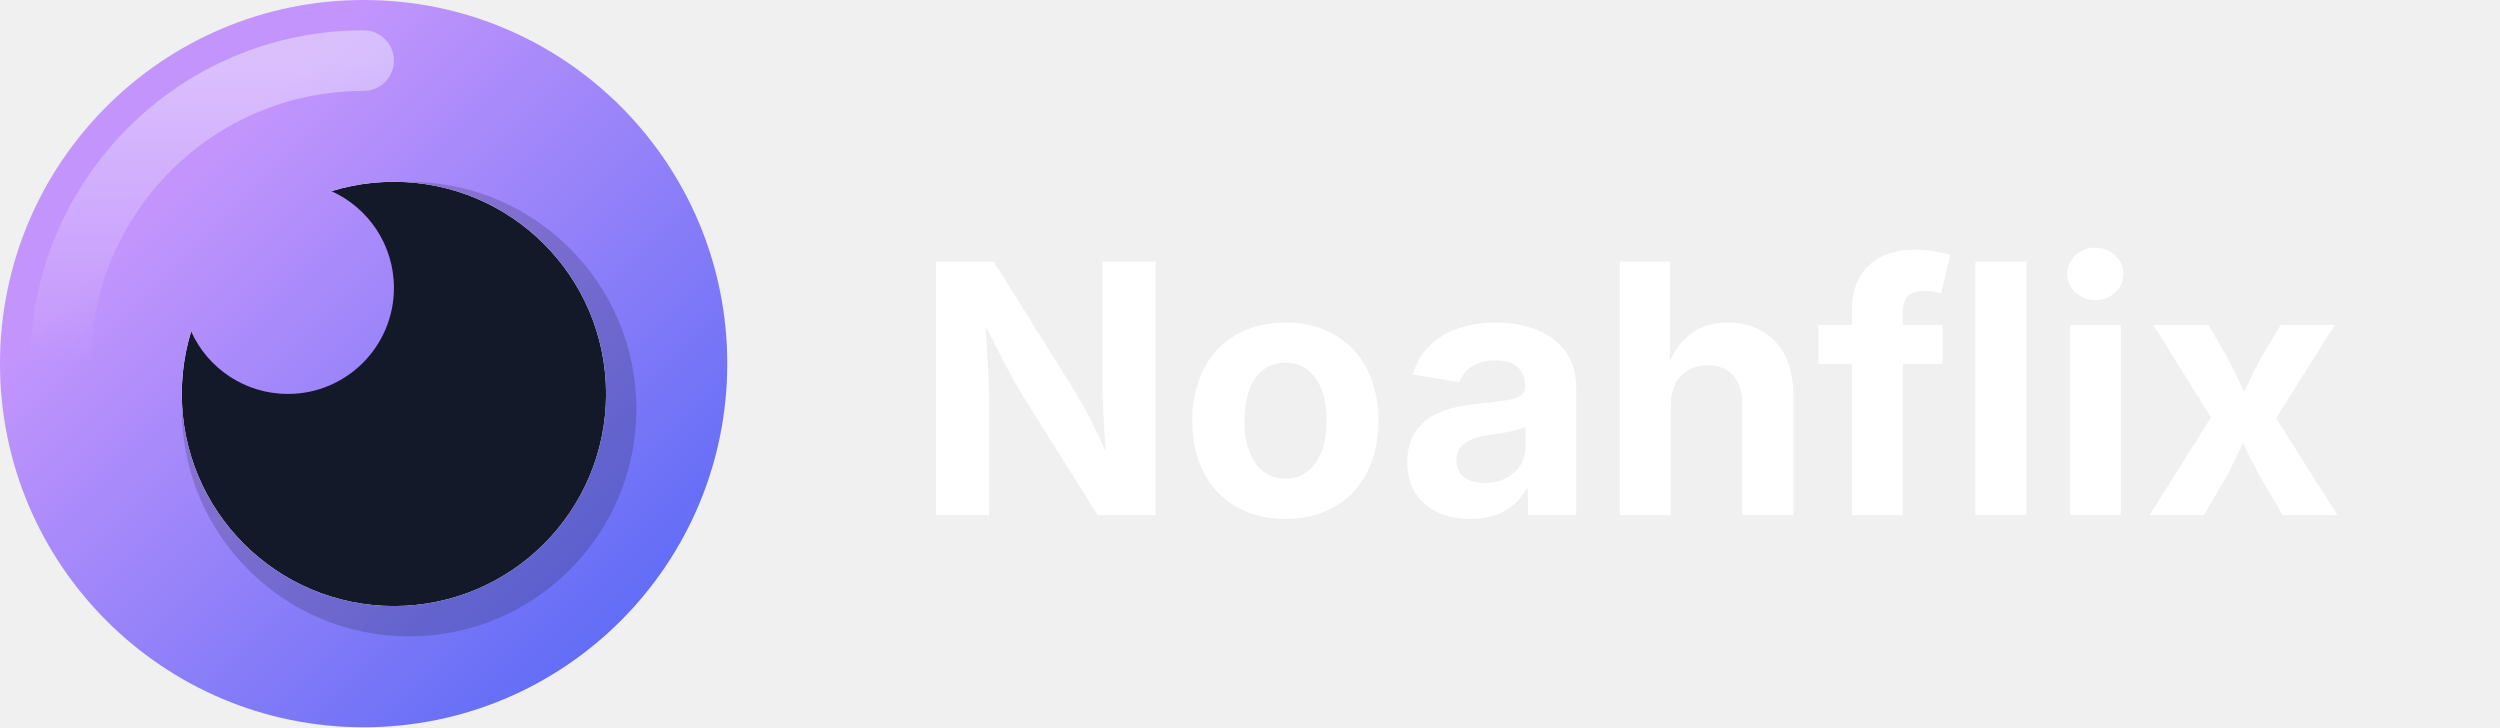
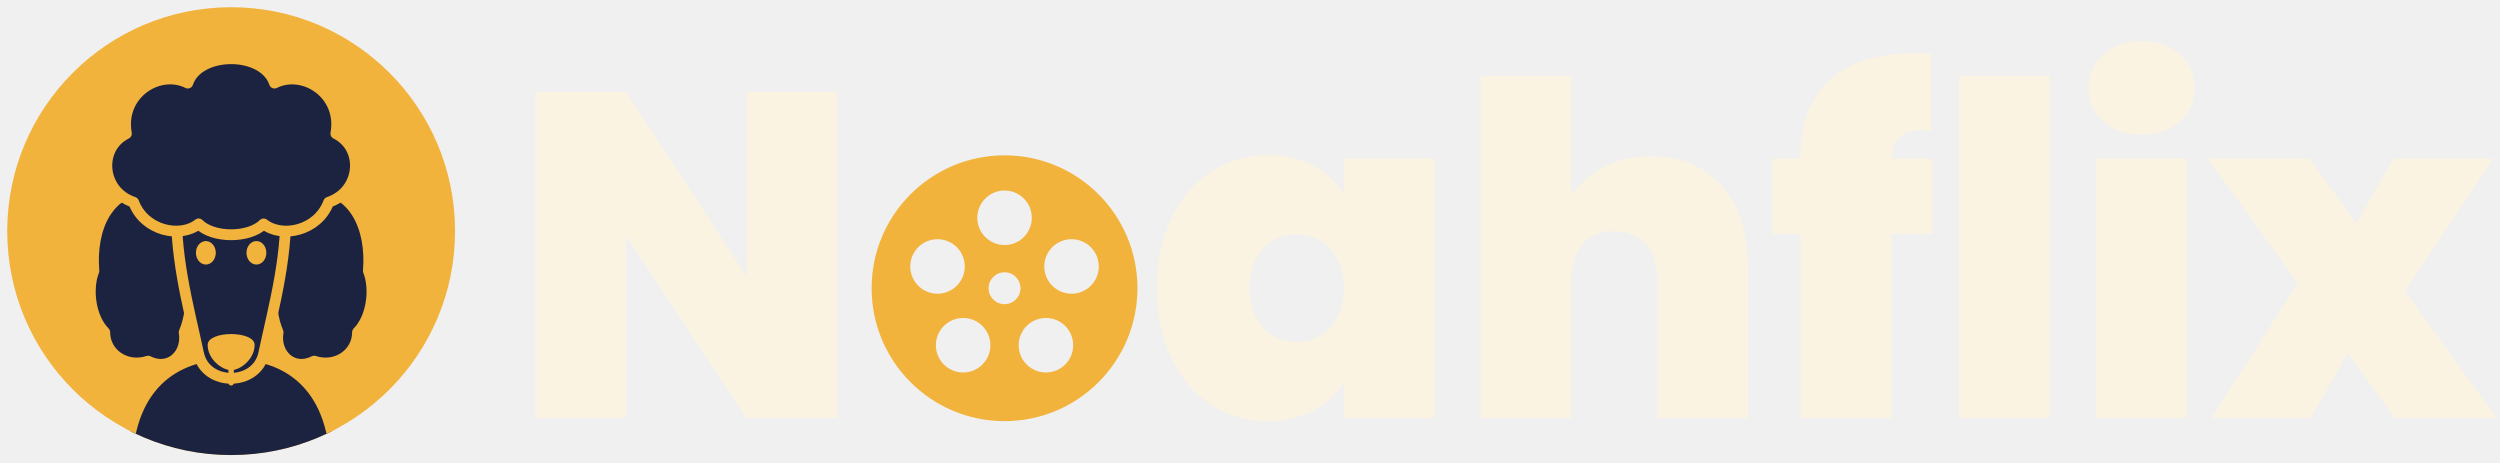
- <svg xmlns="http://www.w3.org/2000/svg" width="330" height="96" viewBox="0 0 330 96" fill="none">
-   <circle cx="52" cy="52" r="28" fill="#131928" />
-   <path fill-rule="evenodd" clip-rule="evenodd" d="M48 96C74.51 96 96 74.51 96 48C96 21.49 74.51 0 48 0C21.49 0 0 21.49 0 48C0 74.51 21.49 96 48 96ZM80 52C80 67.464 67.464 80 52 80C36.536 80 24 67.464 24 52C24 49.13 24.432 46.361 25.234 43.755C27.429 48.617 32.319 52 38 52C45.732 52 52 45.732 52 38C52 32.319 48.617 27.429 43.755 25.234C46.362 24.432 49.13 24 52 24C67.464 24 80 36.536 80 52Z" fill="url(#paint0_linear_311_158)" />
-   <path opacity="0.2" fill-rule="evenodd" clip-rule="evenodd" d="M80 52C80 67.464 67.464 80 52 80C36.864 80 24.533 67.99 24.017 52.979C24.006 53.318 24 53.658 24 54C24 70.569 37.431 84 54 84C70.569 84 84 70.569 84 54C84 37.431 70.569 24 54 24C53.66 24 53.321 24.006 52.983 24.017C67.992 24.535 80 36.865 80 52Z" fill="#131928" />
-   <path fill-rule="evenodd" clip-rule="evenodd" d="M48 12C28.118 12 12 28.118 12 48C12 50.209 10.209 52 8 52C5.791 52 4 50.209 4 48C4 23.7 23.7 4 48 4C50.209 4 52 5.791 52 8C52 10.209 50.209 12 48 12Z" fill="url(#paint1_linear_311_158)" />
-   <text x="215" y="68" text-anchor="middle" fill="white" font-family="Inter,-apple-system,BlinkMacSystemFont,'Segoe UI',sans-serif" font-size="46" font-weight="700">Noahflix</text>
-   <defs>
-     <linearGradient id="paint0_linear_311_158" x1="48" y1="-2.07126e-06" x2="117.5" y2="69.5" gradientUnits="userSpaceOnUse">
-       <stop stop-color="#C395FC" />
-       <stop offset="1" stop-color="#4F65F5" />
-     </linearGradient>
-     <linearGradient id="paint1_linear_311_158" x1="28" y1="8" x2="28" y2="48" gradientUnits="userSpaceOnUse">
-       <stop stop-color="white" stop-opacity="0.4" />
-       <stop offset="1" stop-color="white" stop-opacity="0" />
-     </linearGradient>
-   </defs>
+ <svg xmlns="http://www.w3.org/2000/svg" viewBox="0 0 5408 1000" role="img" aria-label="Noahflix">
+   <g transform="scale(3.9062)">
+     <defs>
+       <clipPath id="lc">
+         <circle cx="128" cy="128" r="124" />
+       </clipPath>
+     </defs>
+     <circle cx="128" cy="128" r="124" fill="#F2B33D" />
+     <g clip-path="url(#lc)" fill="#1C2340" stroke="#F2B33D" stroke-width="6" stroke-linejoin="round">
+       <path d="M70 262 C70 214 96 196 128 196 C160 196 186 214 186 262 Z" />
+       <path d="M84 104 C60 104 50 126 52 150 C48 160 50 176 58 184 C58 196 70 204 82 200 C94 206 104 196 102 184 C108 170 106 150 104 132 C104 118 98 106 84 104 Z" />
+       <path d="M172 104 C196 104 206 126 204 150 C208 160 206 176 198 184 C198 196 186 204 174 200 C162 206 152 196 154 184 C148 170 150 150 152 132 C152 118 158 106 172 104 Z" />
+       <path d="M98 108 C98 100 158 100 158 108 C160 140 152 168 146 196 C142 214 114 214 110 196 C104 168 96 140 98 108 Z" />
+       <path d="M74 112 C56 106 54 82 70 74 C66 52 88 38 104 46 C110 28 146 28 152 46 C168 38 190 52 186 74 C202 82 200 106 182 112 C176 128 156 132 146 124 C138 132 118 132 110 124 C100 132 80 128 74 112 Z" />
+     </g>
+     <g fill="#F2B33D">
+       <ellipse cx="114" cy="140" rx="5.5" ry="6.5" />
+       <ellipse cx="142" cy="140" rx="5.5" ry="6.5" />
+       <path d="M115 191 C115 183 141 183 141 191 C141 199 133 205 128 205 C123 205 115 199 115 191 Z" />
+       <path d="M128 205 V212" fill="none" stroke="#F2B33D" stroke-width="3" stroke-linecap="round" />
+     </g>
+   </g>
+   <g transform="translate(1102 904)">
+     <path fill="#FBF3E2" d="M709 0H513L252 -394V0H56V-705H252L513 -306V-705H709Z" />
+     <path fill="#F2B33D" fill-rule="evenodd" d="M783.5 -280.5a287.5 287.5 0 1 0 575.0 0a287.5 287.5 0 1 0 -575.0 0ZM1012.1 -432.9a58.9 58.9 0 1 1 117.9 0a58.9 58.9 0 1 1 -117.9 0ZM1157.0 -327.6a58.9 58.9 0 1 1 117.9 0a58.9 58.9 0 1 1 -117.9 0ZM1101.6 -157.2a58.9 58.9 0 1 1 117.9 0a58.9 58.9 0 1 1 -117.9 0ZM922.5 -157.2a58.9 58.9 0 1 1 117.9 0a58.9 58.9 0 1 1 -117.9 0ZM867.1 -327.6a58.9 58.9 0 1 1 117.9 0a58.9 58.9 0 1 1 -117.9 0ZM1036.5 -280.5a34.5 34.5 0 1 1 69.0 0a34.5 34.5 0 1 1 -69.0 0Z" />
+     <path fill="#FBF3E2" d="M1640 -568Q1698 -568 1740.0 -545.0Q1782 -522 1805 -483V-561H2001V0H1805V-78Q1782 -39 1739.5 -16.0Q1697 7 1640 7Q1573 7 1518.5 -28.0Q1464 -63 1432.5 -128.5Q1401 -194 1401 -281Q1401 -368 1432.5 -433.0Q1464 -498 1518.5 -533.0Q1573 -568 1640 -568ZM1703 -397Q1659 -397 1630.0 -366.5Q1601 -336 1601 -281Q1601 -227 1630.0 -195.5Q1659 -164 1703 -164Q1746 -164 1775.5 -195.0Q1805 -226 1805 -281Q1805 -335 1775.5 -366.0Q1746 -397 1703 -397Z" />
+     <path fill="#FBF3E2" d="M2679 -327V0H2483V-301Q2483 -349 2458.0 -376.5Q2433 -404 2391 -404Q2347 -404 2322.0 -376.5Q2297 -349 2297 -301V0H2101V-740H2297V-481Q2323 -519 2367.5 -542.5Q2412 -566 2470 -566Q2566 -566 2622.5 -501.5Q2679 -437 2679 -327Z" />
+     <path fill="#FBF3E2" d="M3078 -398H2990V0H2793V-398H2732V-561H2793V-566Q2793 -674 2856.5 -731.5Q2920 -789 3039 -789Q3063 -789 3076 -788V-621Q3068 -622 3054 -622Q3022 -622 3007.0 -607.5Q2992 -593 2990 -561H3078Z" />
+     <path fill="#FBF3E2" d="M3332 -740V0H3136V-740Z" />
+     <path fill="#FBF3E2" d="M3416 -713Q3416 -757 3447.5 -786.0Q3479 -815 3531 -815Q3582 -815 3613.5 -786.0Q3645 -757 3645 -713Q3645 -670 3613.5 -641.5Q3582 -613 3531 -613Q3479 -613 3447.5 -641.5Q3416 -670 3416 -713ZM3628 -561V0H3432V-561Z" />
+     <path fill="#FBF3E2" d="M4078 0 3977 -141 3897 0H3682L3869 -291L3674 -561H3894L3995 -420L4076 -561H4291L4100 -275L4298 0Z" />
+   </g>
</svg>
